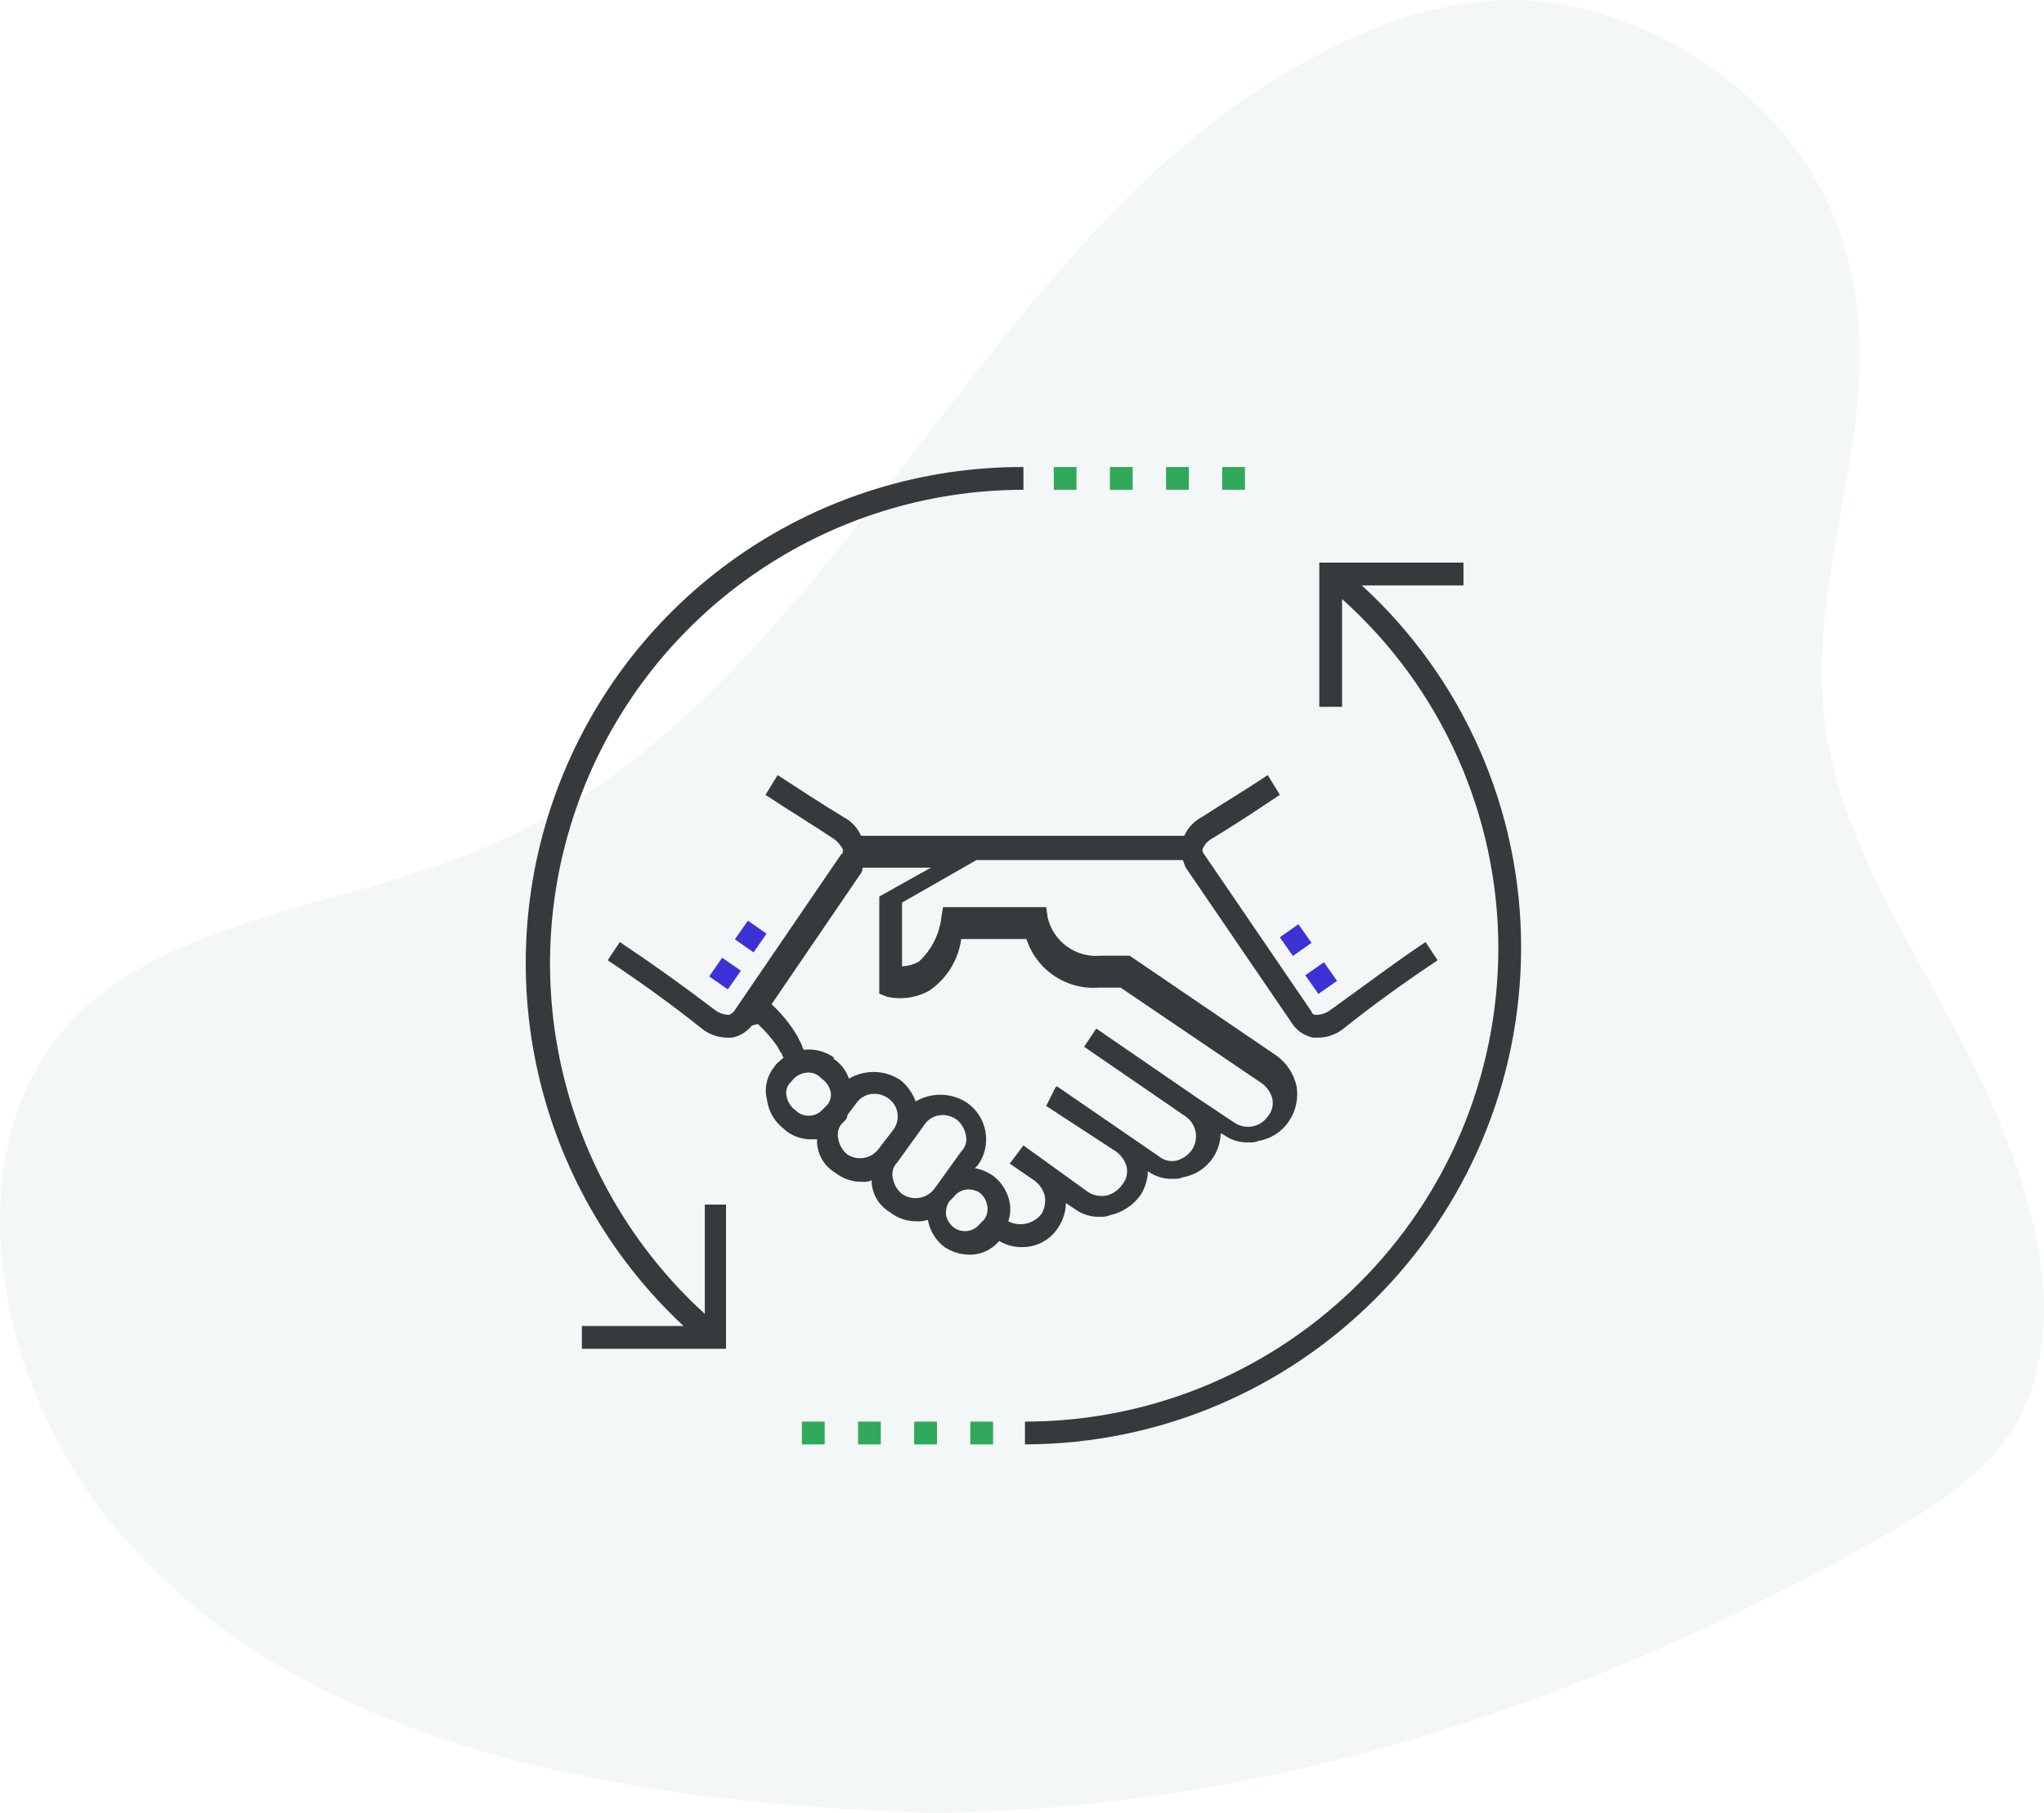
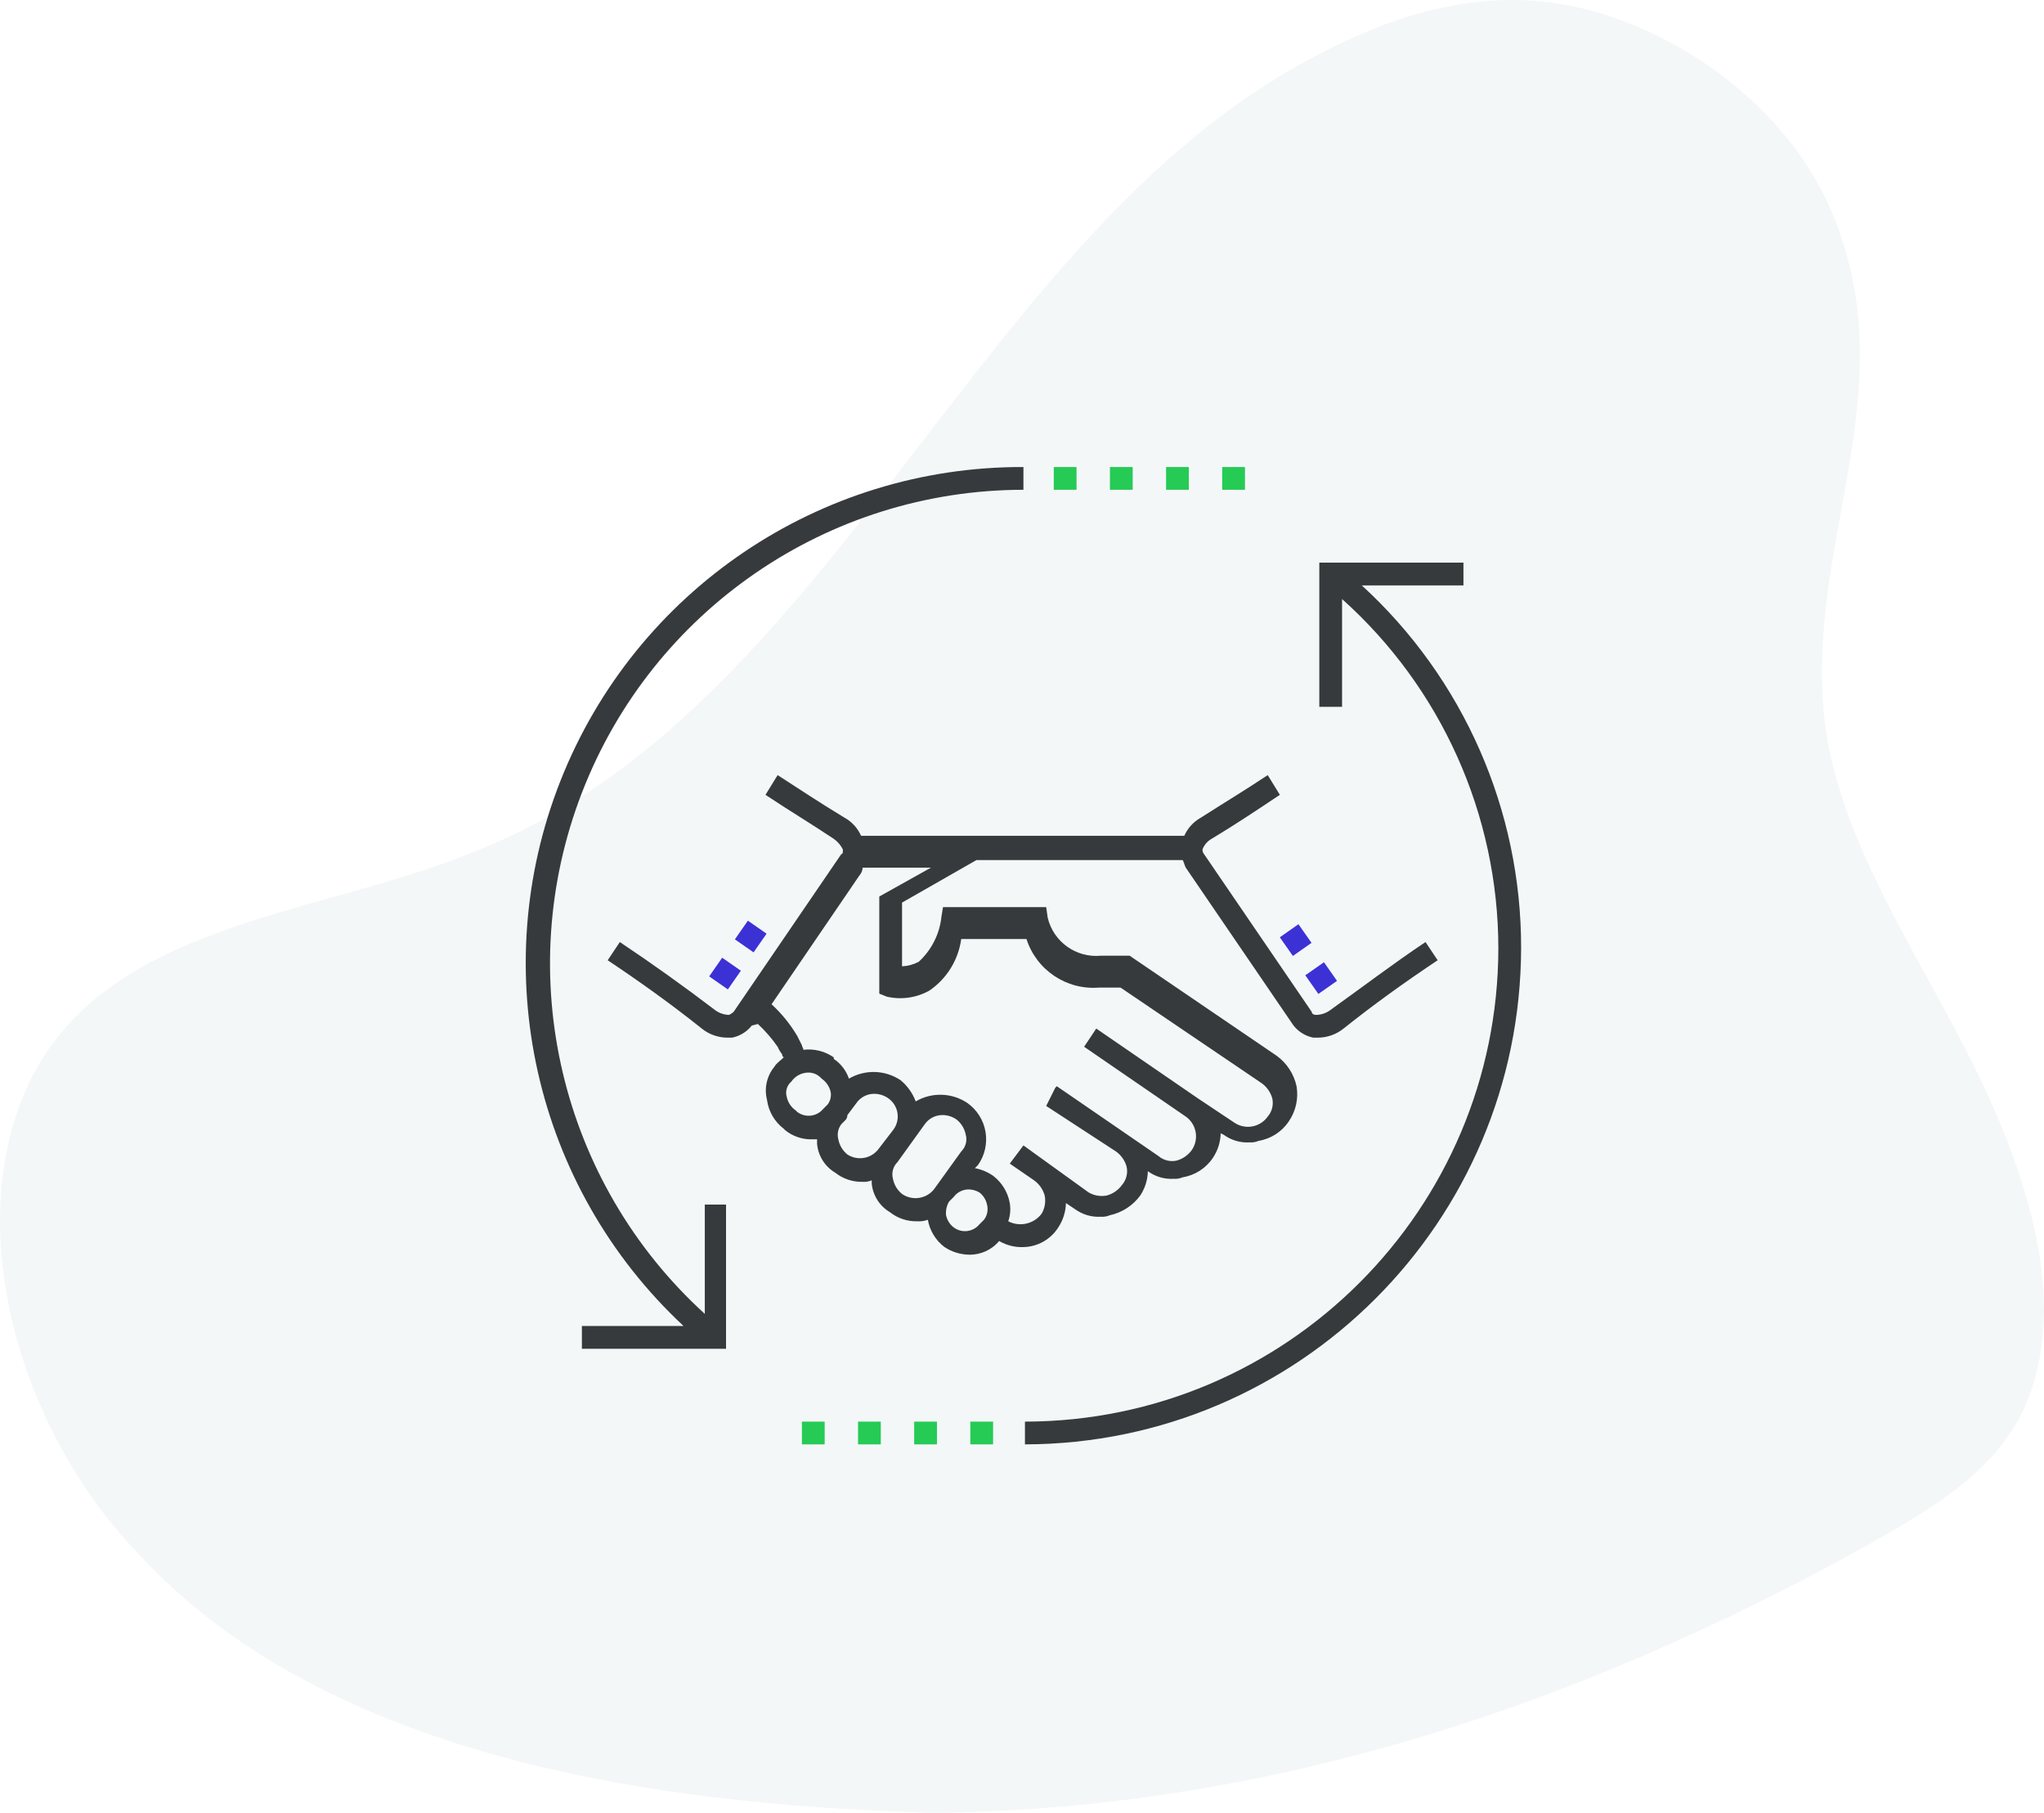
<svg xmlns="http://www.w3.org/2000/svg" width="134.711" height="119.453" viewBox="0 0 134.711 119.453">
  <g id="Layer_2" data-name="Layer 2">
    <g id="Register">
      <path d="M123.05,101.831c4.96-2.824,9.92-5.648,11.22-11.625,1.579-6.579-1.336-14.505-4.808-21.226s-7.986-13.559-9.094-20.649c-1.685-11.377,4.692-21.221,1.083-32.391C119.14,8.293,112.145,2.868,105.404.848S92.336.656,86.496,3.804C64.293,15.469,54.869,46.928,31.254,56.114,20.849,60.441,6.46,60.734,1.611,72.015-2.402,81.489,1.414,94.582,9.38,102.65c13.199,14.141,37.016,16.378,52.169,16.803,22.405-.243,42.822-7.252,61.502-17.622" fill="#f4f7f8" />
      <path d="M69.75,80.873a3.022,3.022,0,0,0,.5-1.6l.6.4a2.618,2.618,0,0,0,1.7.5,1.268,1.268,0,0,0,.6-.1,3.364,3.364,0,0,0,2-1.3,3.022,3.022,0,0,0,.5-1.6,2.618,2.618,0,0,0,1.7.5,1.268,1.268,0,0,0,.6-.1,2.969,2.969,0,0,0,2-1.3,3.022,3.022,0,0,0,.5-1.6l.2.1a2.617,2.617,0,0,0,1.7.5,1.27,1.27,0,0,0,.6-.1,2.969,2.969,0,0,0,2-1.3,3.153,3.153,0,0,0,.5-2.3,3.364,3.364,0,0,0-1.3-2l-9.7-6.6h-1.9a3.282,3.282,0,0,1-3.5-2.5l-.1-.7h-6.8l-.1.6a4.698,4.698,0,0,1-1.5,3,2.607,2.607,0,0,1-1.1.3v-4.2l4.9-2.8h13.6c.1.2.1.3.2.5l7.1,10.4a2.223,2.223,0,0,0,1.3.8h.3a2.716,2.716,0,0,0,1.7-.6c2-1.6,4.1-3.1,6.2-4.5l-.8-1.2c-2.1,1.4-4.2,3-6.3,4.5a1.613,1.613,0,0,1-.9.3c-.2,0-.3-.1-.3-.2l-7.1-10.4a.438.438,0,0,1-.1-.3,1.344,1.344,0,0,1,.6-.7c1.5-.9,3-1.9,4.5-2.9l-.8-1.3c-1.5,1-3,1.9-4.4,2.8a2.545,2.545,0,0,0-1.1,1.2H56.75a2.545,2.545,0,0,0-1.1-1.2c-1.5-.9-3-1.9-4.4-2.8l-.8,1.3c1.5,1,3,1.9,4.5,2.9a1.874,1.874,0,0,1,.6.7c0,.2,0,.3-.1.3l-7.1,10.4a1.241,1.241,0,0,1-.3.2,1.613,1.613,0,0,1-.9-.3q-3.15-2.4-6.3-4.5l-.8,1.2c2.1,1.4,4.2,2.9,6.2,4.5a2.716,2.716,0,0,0,1.7.6h.3a2.224,2.224,0,0,0,1.3-.8l.4-.1a9.337,9.337,0,0,1,1.3,1.5,2.186,2.186,0,0,0,.3.5c0,.1,0,.1.1.2-.2.2-.5.4-.6.6a2.47,2.47,0,0,0-.5,2.2,2.865,2.865,0,0,0,1.1,1.9l.1.1a2.716,2.716,0,0,0,1.7.6h.4v.3a2.47,2.47,0,0,0,1.2,1.9,2.792,2.792,0,0,0,1.8.6,1.268,1.268,0,0,0,.6-.1v.2a2.47,2.47,0,0,0,1.2,1.9,2.792,2.792,0,0,0,1.8.6,1.702,1.702,0,0,0,.7-.1h0a2.891,2.891,0,0,0,1.1,1.8,3.022,3.022,0,0,0,1.6.5,2.518,2.518,0,0,0,2-.9,2.934,2.934,0,0,0,1.6.4A2.79,2.79,0,0,0,69.75,80.873Zm-17.2-7.6-.1-.1a1.456,1.456,0,0,1-.6-.9.959.959,0,0,1,.3-1,1.382,1.382,0,0,1,1.1-.6,1.135,1.135,0,0,1,.8.3l.1.1a1.456,1.456,0,0,1,.6.9,1.077,1.077,0,0,1-.2.8l-.3.3A1.248,1.248,0,0,1,52.55,73.273Zm3.3,2.8a1.7,1.7,0,0,1-.6-1,1.163,1.163,0,0,1,.2-1l.2-.2a.52.52,0,0,0,.2-.4l.6-.8a1.425,1.425,0,0,1,1.2-.6,1.613,1.613,0,0,1,.9.3,1.461,1.461,0,0,1,.3,2.1l-1,1.3A1.529,1.529,0,0,1,55.85,76.073Zm3.6,2.6a1.7,1.7,0,0,1-.6-1,1.129,1.129,0,0,1,.3-1.1l1.8-2.5a1.425,1.425,0,0,1,1.2-.6,1.613,1.613,0,0,1,.9.3,1.7,1.7,0,0,1,.6,1,1.129,1.129,0,0,1-.3,1.1l-1.8,2.5A1.566,1.566,0,0,1,59.45,78.673Zm5.4,1.7-.3.3a1.236,1.236,0,0,1-1.7.2,1.374,1.374,0,0,1-.5-.8,1.486,1.486,0,0,1,.2-.9l.3-.3a1.231,1.231,0,0,1,1-.5,1.445,1.445,0,0,1,.7.2,1.374,1.374,0,0,1,.5.8A1.163,1.163,0,0,1,64.85,80.373Zm1.6.1a2.462,2.462,0,0,0,.1-1.2,2.891,2.891,0,0,0-1.1-1.8,3.08,3.08,0,0,0-1.2-.5l.2-.2a2.937,2.937,0,0,0-.7-4.1,3.211,3.211,0,0,0-3.4-.1,3.316,3.316,0,0,0-1-1.4,3.211,3.211,0,0,0-3.4-.1,2.56,2.56,0,0,0-1-1.3v-.1a2.877,2.877,0,0,0-2-.5c0-.1-.1-.2-.1-.3l-.3-.6a9.161,9.161,0,0,0-1.7-2.1l5.8-8.5a.764.764,0,0,0,.2-.5h4.5l-3.4,1.9v6.4l.5.2a3.93,3.93,0,0,0,2.8-.4,4.923,4.923,0,0,0,2.1-3.4h4.3a4.635,4.635,0,0,0,4.8,3.2h1.4l9.3,6.3a1.834,1.834,0,0,1,.7,1,1.383,1.383,0,0,1-.3,1.2,1.598,1.598,0,0,1-2.2.4l-2.4-1.6h0l-6.7-4.6-.8,1.2,6.7,4.6a1.598,1.598,0,0,1,.4,2.2,1.834,1.834,0,0,1-1,.7,1.383,1.383,0,0,1-1.2-.3l-6.7-4.6-.1.1h0l-.6,1.2,4.6,3a1.834,1.834,0,0,1,.7,1,1.383,1.383,0,0,1-.3,1.2,1.834,1.834,0,0,1-1,.7,1.721,1.721,0,0,1-1.2-.2l-4.3-3.1-.9,1.2,1.6,1.1h0a1.834,1.834,0,0,1,.7,1,1.721,1.721,0,0,1-.2,1.2A1.752,1.752,0,0,1,66.45,80.473Z" fill="#373a3c" />
      <rect x="84.642" y="61.193" width="1.5" height="1.5" transform="translate(-20.0874 60.2476) rotate(-35.0361)" fill="#3c31d5" />
      <rect x="86.322" y="63.697" width="1.5" height="1.5" transform="translate(-21.219 61.612) rotate(-35.0075)" fill="#3c31d5" />
      <rect x="48.727" y="60.959" width="1.5" height="1.5" transform="translate(-29.4388 67.0213) rotate(-55.1291)" fill="#3c31d5" />
      <rect x="47.033" y="63.4" width="1.5" height="1.5" transform="translate(-32.1672 66.6764) rotate(-55.1291)" fill="#3c31d5" />
-       <rect x="69.45" y="30.773" width="1.5" height="1.5" fill="#30a95b" />
-       <rect x="73.15" y="30.773" width="1.5" height="1.5" fill="#30a95b" />
-       <rect x="76.85" y="30.773" width="1.5" height="1.5" fill="#30a95b" />
-       <rect x="80.55" y="30.773" width="1.5" height="1.5" fill="#30a95b" />
+       <rect x="69.45" y="30.773" width="1.5" height="1.5" fill="#25cb55" />
+       <rect x="73.15" y="30.773" width="1.5" height="1.5" fill="#25cb55" />
+       <rect x="76.85" y="30.773" width="1.5" height="1.5" fill="#25cb55" />
+       <rect x="80.55" y="30.773" width="1.5" height="1.5" fill="#25cb55" />
      <path d="M46.45,79.473v7.1a31.218,31.218,0,0,1,21-54.3v-1.5a32.689,32.689,0,0,0-22.4,56.6h-6.7v1.5h9.5v-9.5h-1.4Z" fill="#373a3c" />
      <path d="M89.75,38.573h6.7v-1.5h-9.5v9.5h1.5v-7.1a30.915,30.915,0,0,1,10.3,23,31.24,31.24,0,0,1-31.2,31.2v1.5a32.777,32.777,0,0,0,32.7-32.7A32.32,32.32,0,0,0,89.75,38.573Z" fill="#373a3c" />
-       <rect x="63.95" y="93.673" width="1.5" height="1.5" fill="#30a95b" />
-       <rect x="60.25" y="93.673" width="1.5" height="1.5" fill="#30a95b" />
-       <rect x="56.55" y="93.673" width="1.5" height="1.5" fill="#30a95b" />
-       <rect x="52.85" y="93.673" width="1.5" height="1.5" fill="#30a95b" />
+       <rect x="63.95" y="93.673" width="1.5" height="1.5" fill="#25cb55" />
+       <rect x="60.25" y="93.673" width="1.5" height="1.5" fill="#25cb55" />
+       <rect x="56.55" y="93.673" width="1.5" height="1.5" fill="#25cb55" />
+       <rect x="52.85" y="93.673" width="1.5" height="1.5" fill="#25cb55" />
    </g>
  </g>
</svg>
